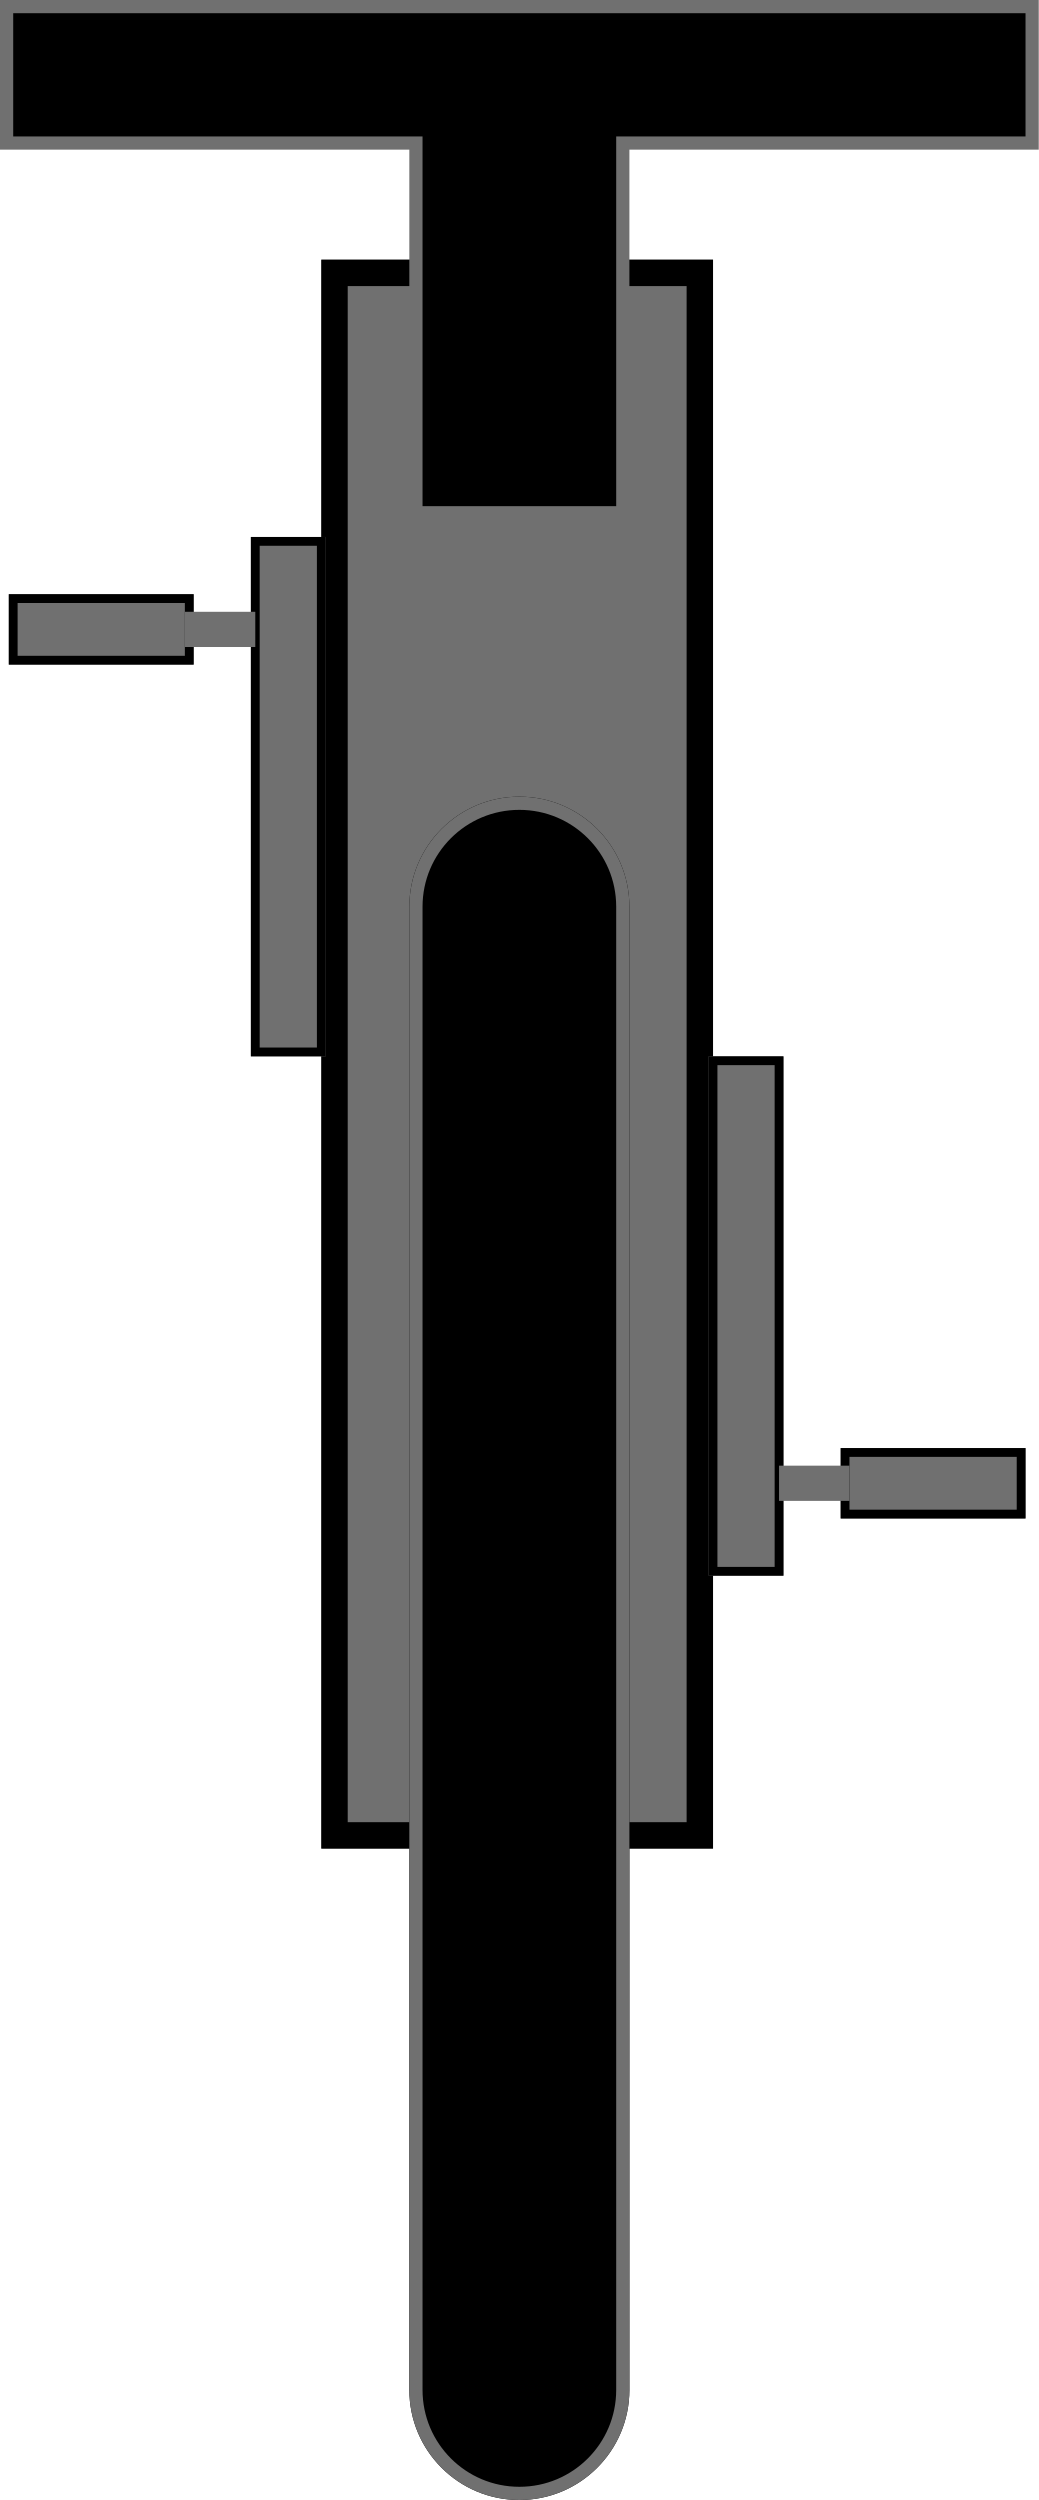
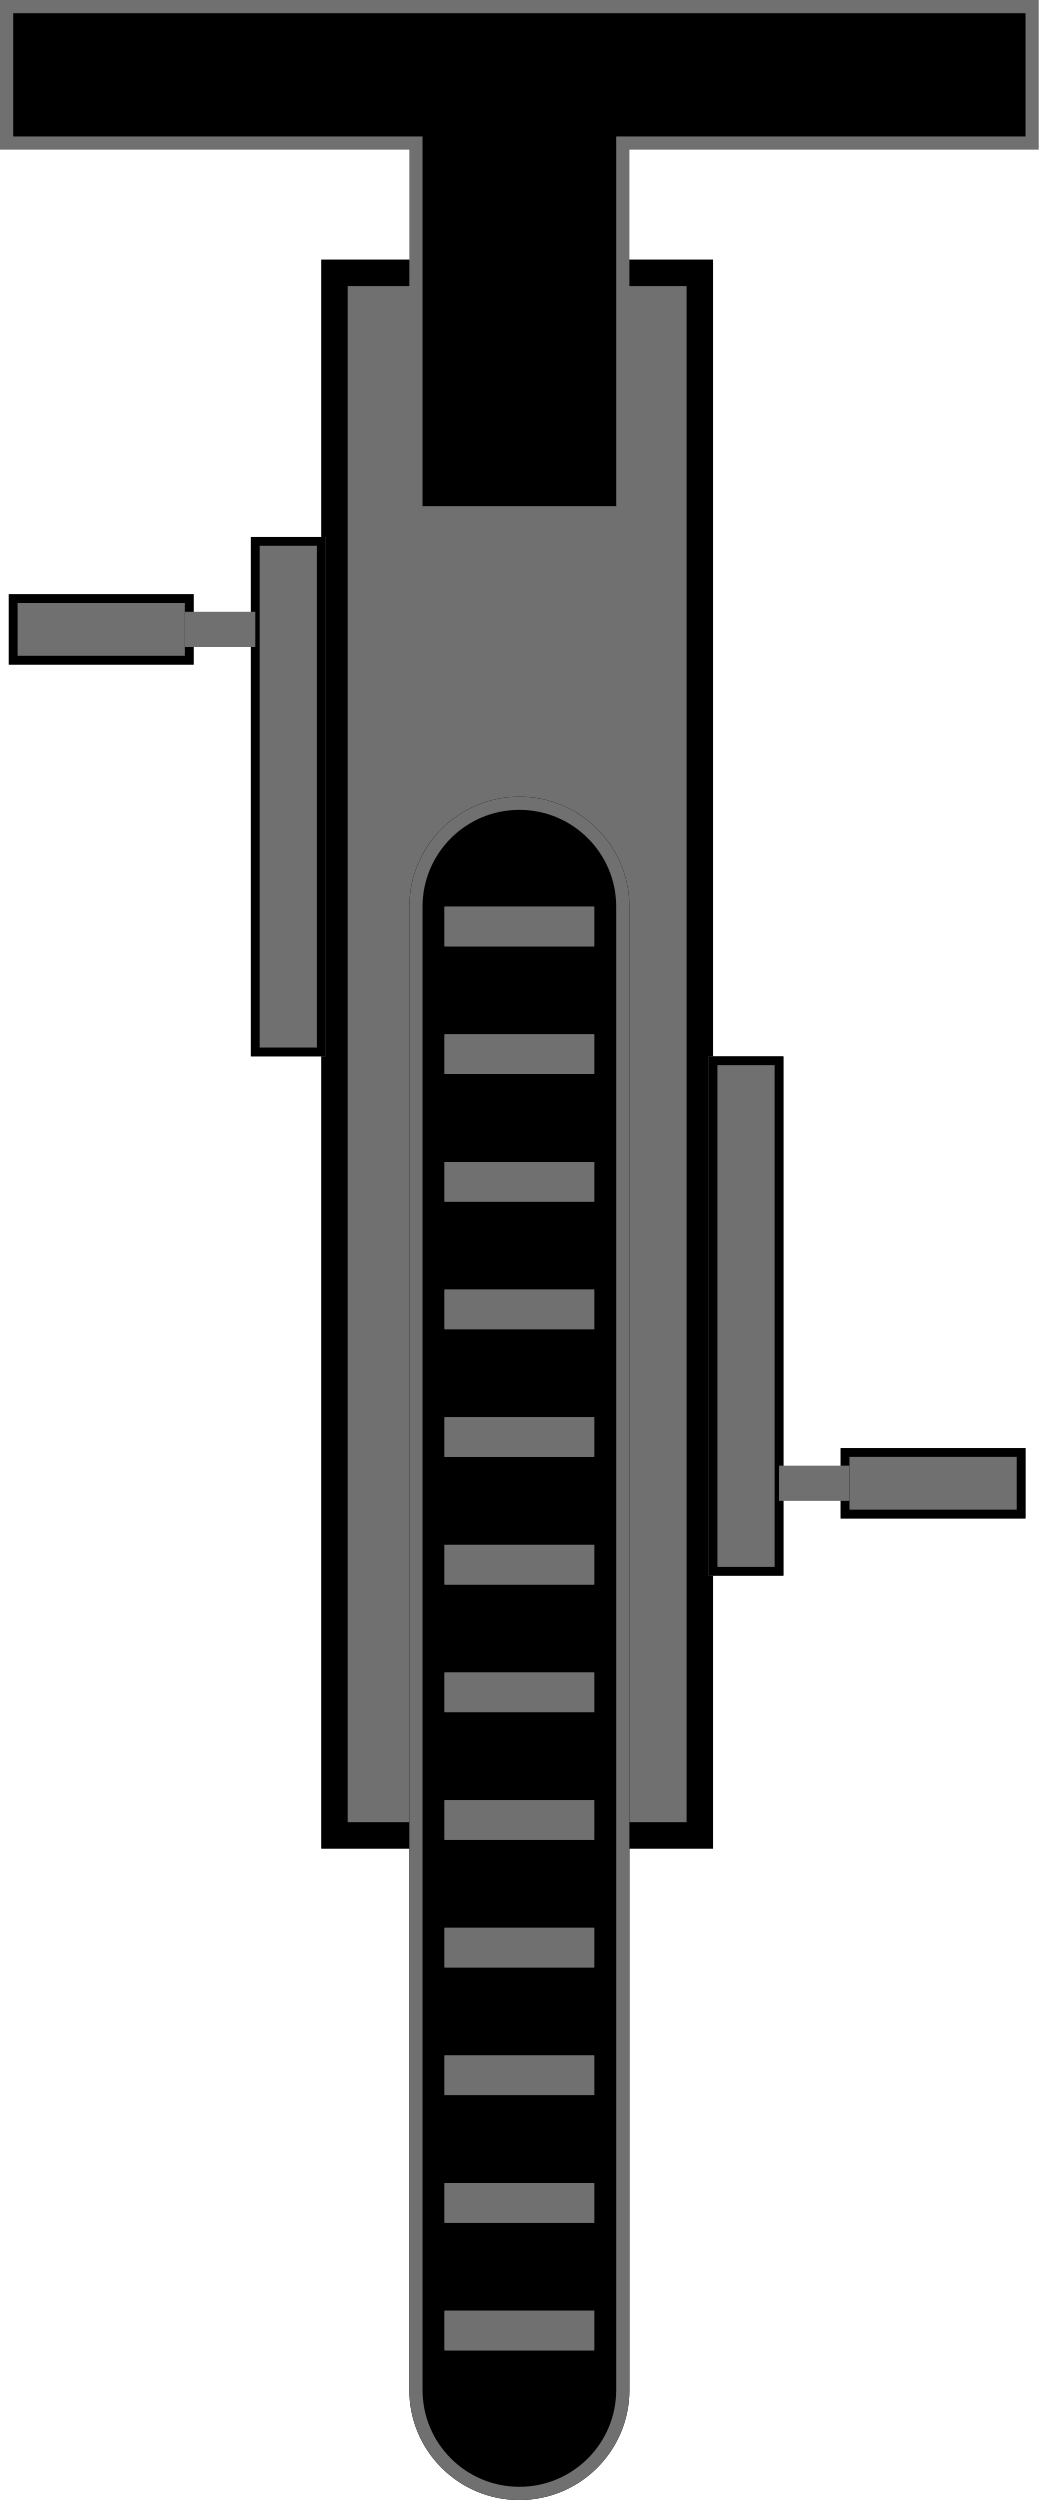
<svg xmlns="http://www.w3.org/2000/svg" width="236" height="568" viewBox="0 0 236 568">
-   <g id="Groupe_14" data-name="Groupe 14" transform="translate(-2446 -18)">
-     <g id="Groupe_13" data-name="Groupe 13" transform="translate(2377 -76)">
-       <g id="Groupe_10" data-name="Groupe 10">
-         <g id="Groupe_8" data-name="Groupe 8">
-           <g id="Rectangle_33" data-name="Rectangle 33" transform="translate(142 153)" fill="#707070" stroke="#000" stroke-width="6">
-             <rect width="89" height="361" stroke="none" />
-             <rect x="3" y="3" width="83" height="355" fill="none" />
+   <defs>
+     <clipPath id="clip-path">
+       <rect width="34" height="347" fill="none" />
+     </clipPath>
+   </defs>
+   <g id="Groupe_15" data-name="Groupe 15" transform="translate(-2446 -18)">
+     <g id="Groupe_14" data-name="Groupe 14">
+       <g id="Groupe_13" data-name="Groupe 13" transform="translate(2377 -76)">
+         <g id="Groupe_10" data-name="Groupe 10">
+           <g id="Groupe_8" data-name="Groupe 8">
+             <g id="Rectangle_33" data-name="Rectangle 33" transform="translate(142 153)" fill="#707070" stroke="#000" stroke-width="6">
+               <rect width="89" height="361" stroke="none" />
+               <rect x="3" y="3" width="83" height="355" fill="none" />
+             </g>
+             <g id="Union_9" data-name="Union 9" transform="translate(1404 94)">
+               <path d="M -1193.5 116.5 L -1240.5 116.5 L -1240.5 34 L -1240.5 32.5 L -1242 32.5 L -1333.5 32.5 L -1333.5 1.5 L -1242 1.5 L -1192 1.5 L -1100.5 1.5 L -1100.5 32.5 L -1192 32.5 L -1193.5 32.5 L -1193.5 34 L -1193.5 116.5 Z" stroke="none" />
+               <path d="M -1195 115 L -1195 34 L -1195 31 L -1192 31 L -1102 31 L -1102 3 L -1192 3 L -1242 3 L -1332 3 L -1332 31 L -1242 31 L -1239 31 L -1239 34 L -1239 115 L -1195 115 M -1192 118 L -1242 118 L -1242 34 L -1335 34 L -1335 1.707560295471922e-05 L -1242 1.707560295471922e-05 L -1192 1.707560295471922e-05 L -1099 1.707560295471922e-05 L -1099 34 L -1192 34 L -1192 118 Z" stroke="none" fill="#707070" />
+             </g>
+             <g id="Rectangle_37" data-name="Rectangle 37" transform="translate(162 275)" stroke="#707070" stroke-width="3">
+               <rect width="50" height="387" rx="25" stroke="none" />
+               <rect x="1.5" y="1.5" width="47" height="384" rx="23.5" fill="none" />
+             </g>
          </g>
-           <g id="Union_9" data-name="Union 9" transform="translate(1404 94)">
-             <path d="M -1193.5 116.5 L -1240.5 116.5 L -1240.5 34 L -1240.5 32.5 L -1242 32.5 L -1333.5 32.5 L -1333.5 1.5 L -1242 1.5 L -1192 1.5 L -1100.5 1.5 L -1100.5 32.5 L -1192 32.5 L -1193.5 32.5 L -1193.5 34 L -1193.5 116.5 Z" stroke="none" />
-             <path d="M -1195 115 L -1195 34 L -1195 31 L -1192 31 L -1102 31 L -1102 3 L -1192 3 L -1242 3 L -1332 3 L -1332 31 L -1242 31 L -1239 31 L -1239 34 L -1239 115 L -1195 115 M -1192 118 L -1242 118 L -1242 34 L -1335 34 L -1335 1.707560295471922e-05 L -1242 1.707560295471922e-05 L -1192 1.707560295471922e-05 L -1099 1.707560295471922e-05 L -1099 34 L -1192 34 L -1192 118 Z" stroke="none" fill="#707070" />
+         </g>
+         <g id="Groupe_11" data-name="Groupe 11" transform="translate(71 216)">
+           <g id="Rectangle_47" data-name="Rectangle 47" transform="translate(55)" fill="#707070" stroke="#000" stroke-width="2">
+             <rect width="17" height="118" stroke="none" />
+             <rect x="1" y="1" width="15" height="116" fill="none" />
          </g>
-           <g id="Rectangle_37" data-name="Rectangle 37" transform="translate(162 275)" stroke="#707070" stroke-width="3">
-             <rect width="50" height="387" rx="25" stroke="none" />
-             <rect x="1.5" y="1.5" width="47" height="384" rx="23.5" fill="none" />
+           <g id="Rectangle_48" data-name="Rectangle 48" transform="translate(0 13)" fill="#707070" stroke="#000" stroke-width="2">
+             <rect width="42" height="16" stroke="none" />
+             <rect x="1" y="1" width="40" height="14" fill="none" />
+           </g>
+           <g id="Tracé_1" data-name="Tracé 1" transform="translate(40 17)" fill="#707070">
+             <path d="M 15 7 L 1 7 L 1 1 L 15 1 L 15 7 Z" stroke="none" />
+             <path d="M 14 6 L 14 2 L 2 2 L 2 6 L 14 6 M 16 8 L 0 8 L 0 0 L 16 0 L 16 8 Z" stroke="none" />
+           </g>
+         </g>
+         <g id="Groupe_12" data-name="Groupe 12" transform="translate(230 334)">
+           <g id="Rectangle_47-2" data-name="Rectangle 47" fill="#707070" stroke="#000" stroke-width="2">
+             <rect width="17" height="118" stroke="none" />
+             <rect x="1" y="1" width="15" height="116" fill="none" />
+           </g>
+           <g id="Rectangle_48-2" data-name="Rectangle 48" transform="translate(30 89)" fill="#707070" stroke="#000" stroke-width="2">
+             <rect width="42" height="16" stroke="none" />
+             <rect x="1" y="1" width="40" height="14" fill="none" />
+           </g>
+           <g id="Tracé_1-2" data-name="Tracé 1" transform="translate(16 93)" fill="#707070">
+             <path d="M 15 7 L 1 7 L 1 1 L 15 1 L 15 7 Z" stroke="none" />
+             <path d="M 2 2 L 2 6 L 14 6 L 14 2 L 2 2 M 0 0 L 16 0 L 16 8 L 0 8 L 0 0 Z" stroke="none" />
          </g>
        </g>
      </g>
-       <g id="Groupe_11" data-name="Groupe 11" transform="translate(71 216)">
-         <g id="Rectangle_47" data-name="Rectangle 47" transform="translate(55)" fill="#707070" stroke="#000" stroke-width="2">
-           <rect width="17" height="118" stroke="none" />
-           <rect x="1" y="1" width="15" height="116" fill="none" />
-         </g>
-         <g id="Rectangle_48" data-name="Rectangle 48" transform="translate(0 13)" fill="#707070" stroke="#000" stroke-width="2">
-           <rect width="42" height="16" stroke="none" />
-           <rect x="1" y="1" width="40" height="14" fill="none" />
-         </g>
-         <g id="Tracé_1" data-name="Tracé 1" transform="translate(40 17)" fill="#707070">
-           <path d="M 15 7 L 1 7 L 1 1 L 15 1 L 15 7 Z" stroke="none" />
-           <path d="M 14 6 L 14 2 L 2 2 L 2 6 L 14 6 M 16 8 L 0 8 L 0 0 L 16 0 L 16 8 Z" stroke="none" />
+     </g>
+     <g id="Grille_de_répétition_2" data-name="Grille de répétition 2" transform="translate(2547 224)" clip-path="url(#clip-path)">
+       <g transform="translate(-2547 -224)">
+         <g id="Rectangle_54" data-name="Rectangle 54" transform="translate(2547 224)" fill="#707070" stroke="#707070" stroke-width="1">
+           <rect width="34" height="9" stroke="none" />
+           <rect x="0.5" y="0.5" width="33" height="8" fill="none" />
        </g>
      </g>
-       <g id="Groupe_12" data-name="Groupe 12" transform="translate(230 334)">
-         <g id="Rectangle_47-2" data-name="Rectangle 47" fill="#707070" stroke="#000" stroke-width="2">
-           <rect width="17" height="118" stroke="none" />
-           <rect x="1" y="1" width="15" height="116" fill="none" />
+       <g transform="translate(-2547 -195)">
+         <g id="Rectangle_54-2" data-name="Rectangle 54" transform="translate(2547 224)" fill="#707070" stroke="#707070" stroke-width="1">
+           <rect width="34" height="9" stroke="none" />
+           <rect x="0.5" y="0.5" width="33" height="8" fill="none" />
        </g>
-         <g id="Rectangle_48-2" data-name="Rectangle 48" transform="translate(30 89)" fill="#707070" stroke="#000" stroke-width="2">
-           <rect width="42" height="16" stroke="none" />
-           <rect x="1" y="1" width="40" height="14" fill="none" />
+       </g>
+       <g transform="translate(-2547 -166)">
+         <g id="Rectangle_54-3" data-name="Rectangle 54" transform="translate(2547 224)" fill="#707070" stroke="#707070" stroke-width="1">
+           <rect width="34" height="9" stroke="none" />
+           <rect x="0.5" y="0.5" width="33" height="8" fill="none" />
        </g>
-         <g id="Tracé_1-2" data-name="Tracé 1" transform="translate(16 93)" fill="#707070">
-           <path d="M 15 7 L 1 7 L 1 1 L 15 1 L 15 7 Z" stroke="none" />
-           <path d="M 2 2 L 2 6 L 14 6 L 14 2 L 2 2 M 0 0 L 16 0 L 16 8 L 0 8 L 0 0 Z" stroke="none" />
+       </g>
+       <g transform="translate(-2547 -137)">
+         <g id="Rectangle_54-4" data-name="Rectangle 54" transform="translate(2547 224)" fill="#707070" stroke="#707070" stroke-width="1">
+           <rect width="34" height="9" stroke="none" />
+           <rect x="0.5" y="0.5" width="33" height="8" fill="none" />
+         </g>
+       </g>
+       <g transform="translate(-2547 -108)">
+         <g id="Rectangle_54-5" data-name="Rectangle 54" transform="translate(2547 224)" fill="#707070" stroke="#707070" stroke-width="1">
+           <rect width="34" height="9" stroke="none" />
+           <rect x="0.5" y="0.5" width="33" height="8" fill="none" />
+         </g>
+       </g>
+       <g transform="translate(-2547 -79)">
+         <g id="Rectangle_54-6" data-name="Rectangle 54" transform="translate(2547 224)" fill="#707070" stroke="#707070" stroke-width="1">
+           <rect width="34" height="9" stroke="none" />
+           <rect x="0.5" y="0.5" width="33" height="8" fill="none" />
+         </g>
+       </g>
+       <g transform="translate(-2547 -50)">
+         <g id="Rectangle_54-7" data-name="Rectangle 54" transform="translate(2547 224)" fill="#707070" stroke="#707070" stroke-width="1">
+           <rect width="34" height="9" stroke="none" />
+           <rect x="0.5" y="0.5" width="33" height="8" fill="none" />
+         </g>
+       </g>
+       <g transform="translate(-2547 -21)">
+         <g id="Rectangle_54-8" data-name="Rectangle 54" transform="translate(2547 224)" fill="#707070" stroke="#707070" stroke-width="1">
+           <rect width="34" height="9" stroke="none" />
+           <rect x="0.5" y="0.5" width="33" height="8" fill="none" />
+         </g>
+       </g>
+       <g transform="translate(-2547 8)">
+         <g id="Rectangle_54-9" data-name="Rectangle 54" transform="translate(2547 224)" fill="#707070" stroke="#707070" stroke-width="1">
+           <rect width="34" height="9" stroke="none" />
+           <rect x="0.5" y="0.5" width="33" height="8" fill="none" />
+         </g>
+       </g>
+       <g transform="translate(-2547 37)">
+         <g id="Rectangle_54-10" data-name="Rectangle 54" transform="translate(2547 224)" fill="#707070" stroke="#707070" stroke-width="1">
+           <rect width="34" height="9" stroke="none" />
+           <rect x="0.5" y="0.5" width="33" height="8" fill="none" />
+         </g>
+       </g>
+       <g transform="translate(-2547 66)">
+         <g id="Rectangle_54-11" data-name="Rectangle 54" transform="translate(2547 224)" fill="#707070" stroke="#707070" stroke-width="1">
+           <rect width="34" height="9" stroke="none" />
+           <rect x="0.5" y="0.5" width="33" height="8" fill="none" />
+         </g>
+       </g>
+       <g transform="translate(-2547 95)">
+         <g id="Rectangle_54-12" data-name="Rectangle 54" transform="translate(2547 224)" fill="#707070" stroke="#707070" stroke-width="1">
+           <rect width="34" height="9" stroke="none" />
+           <rect x="0.5" y="0.5" width="33" height="8" fill="none" />
        </g>
      </g>
    </g>
  </g>
</svg>
